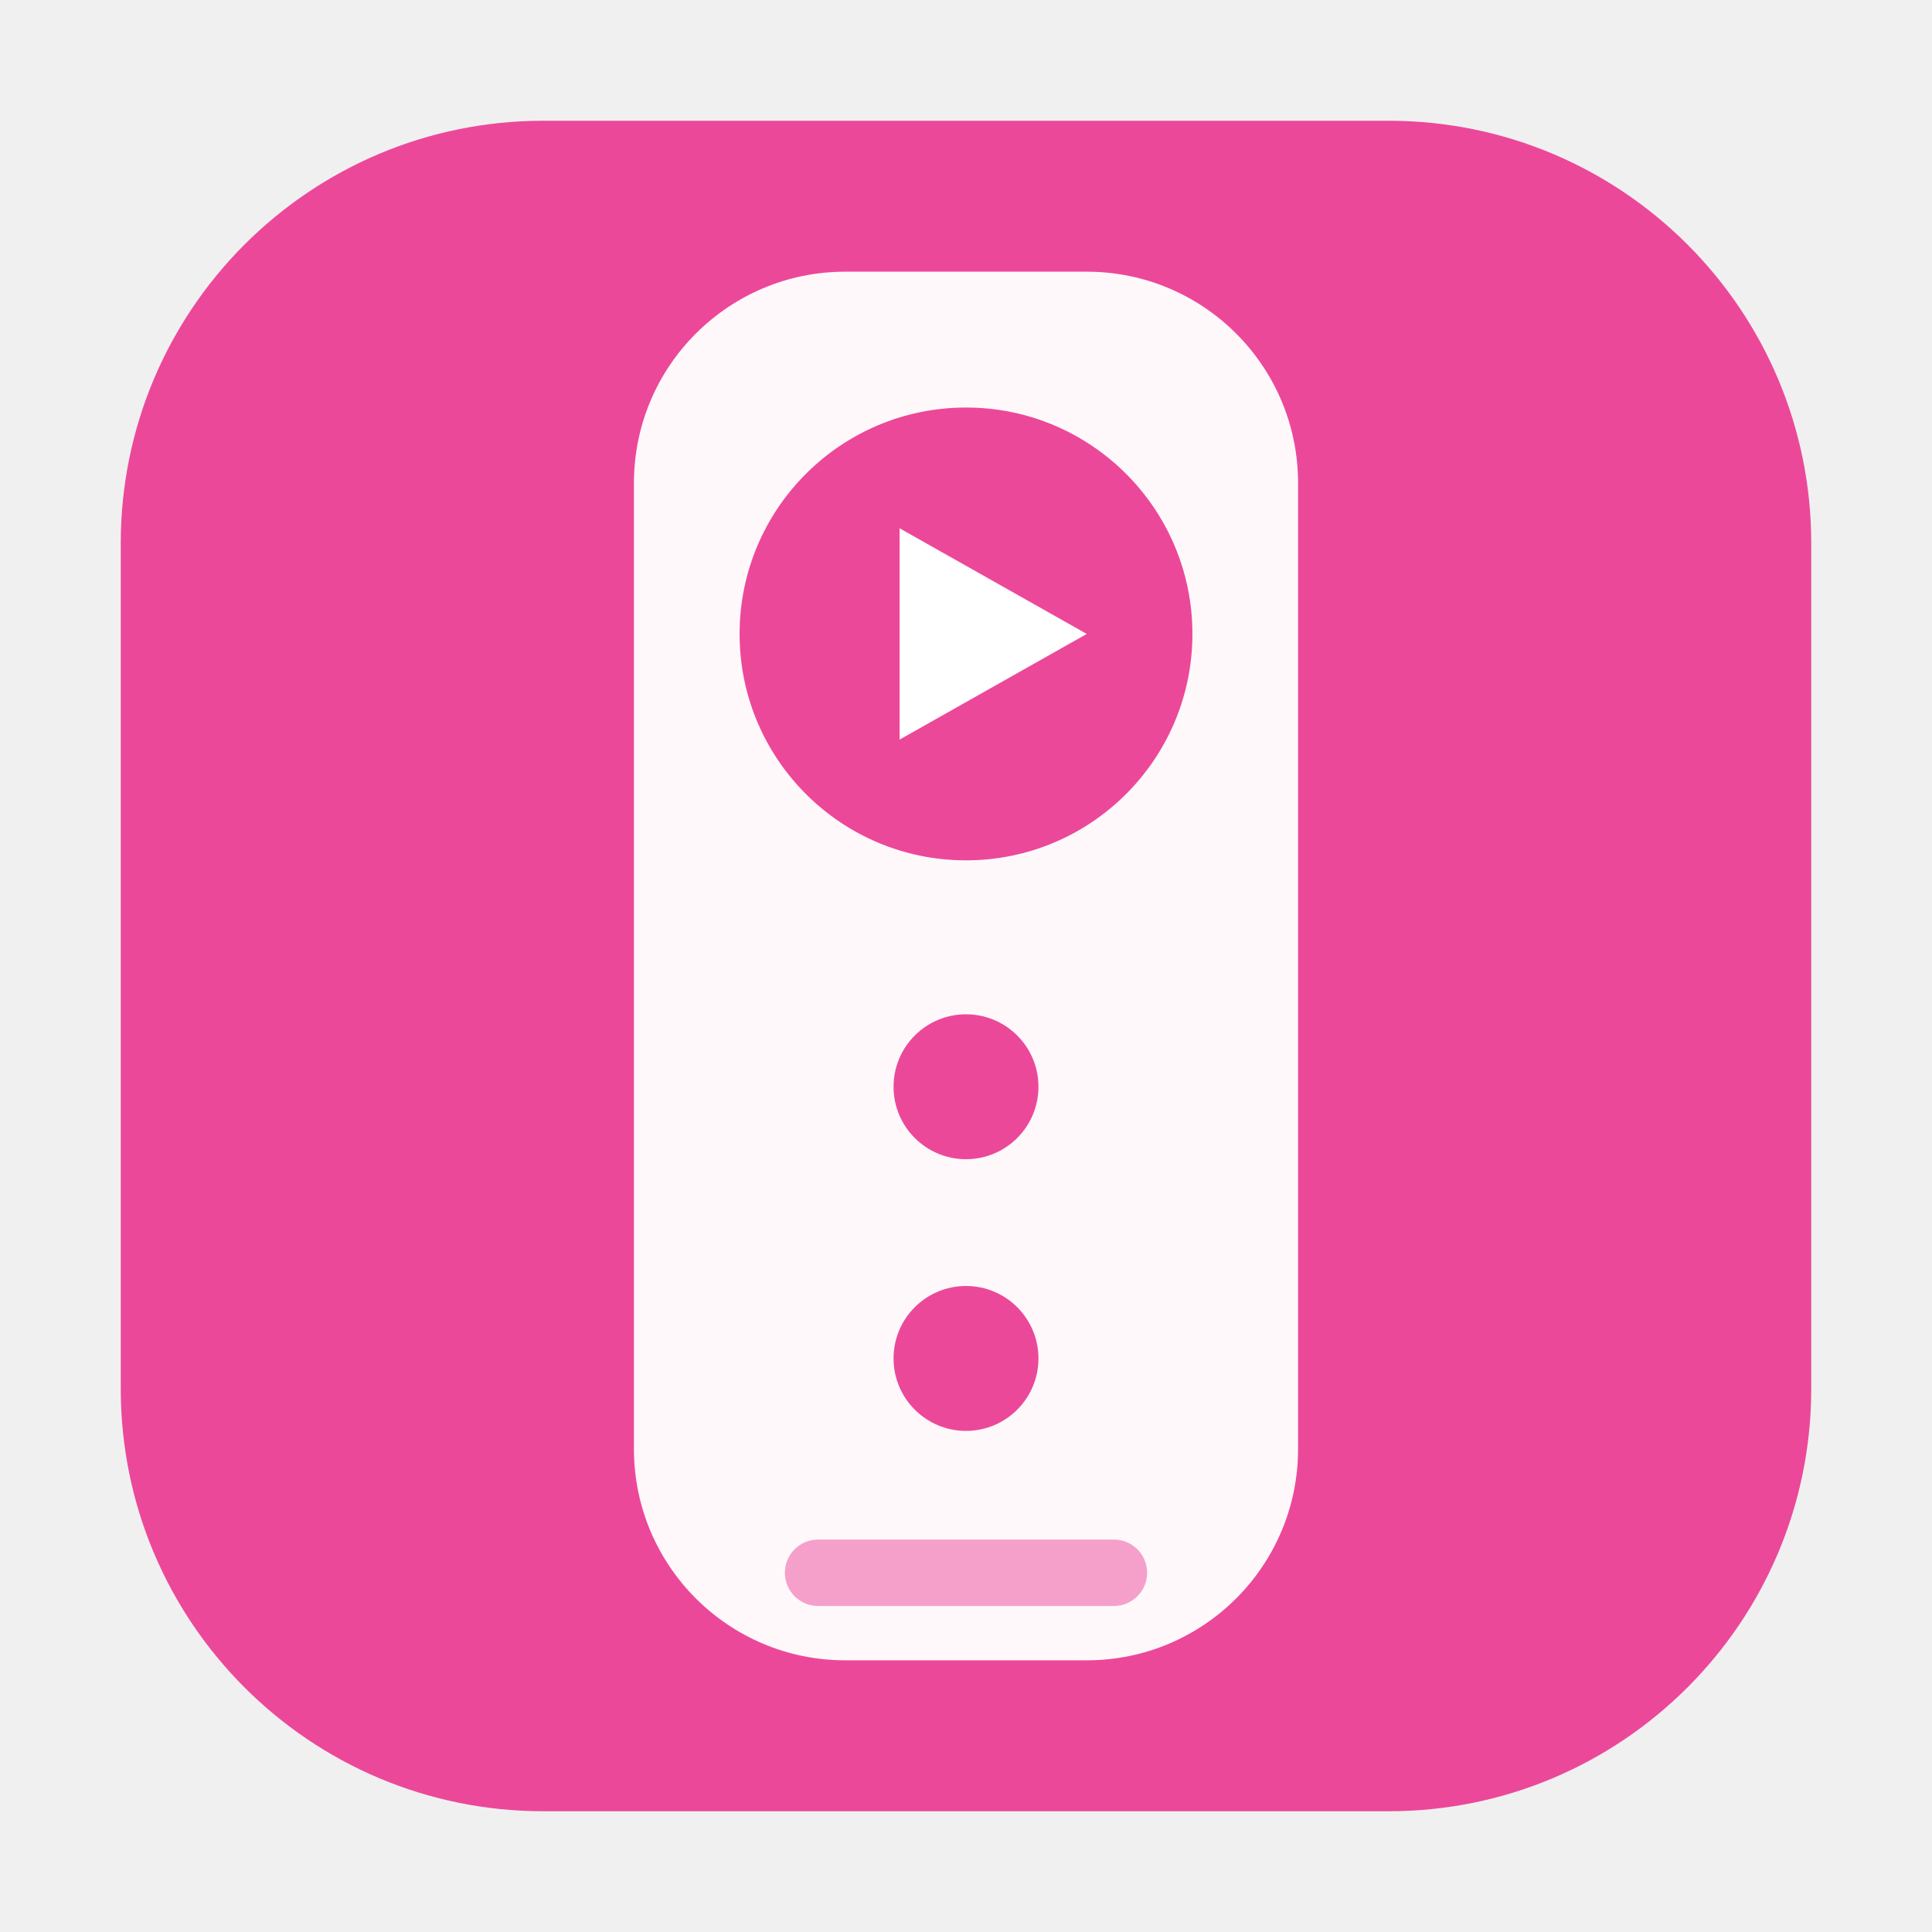
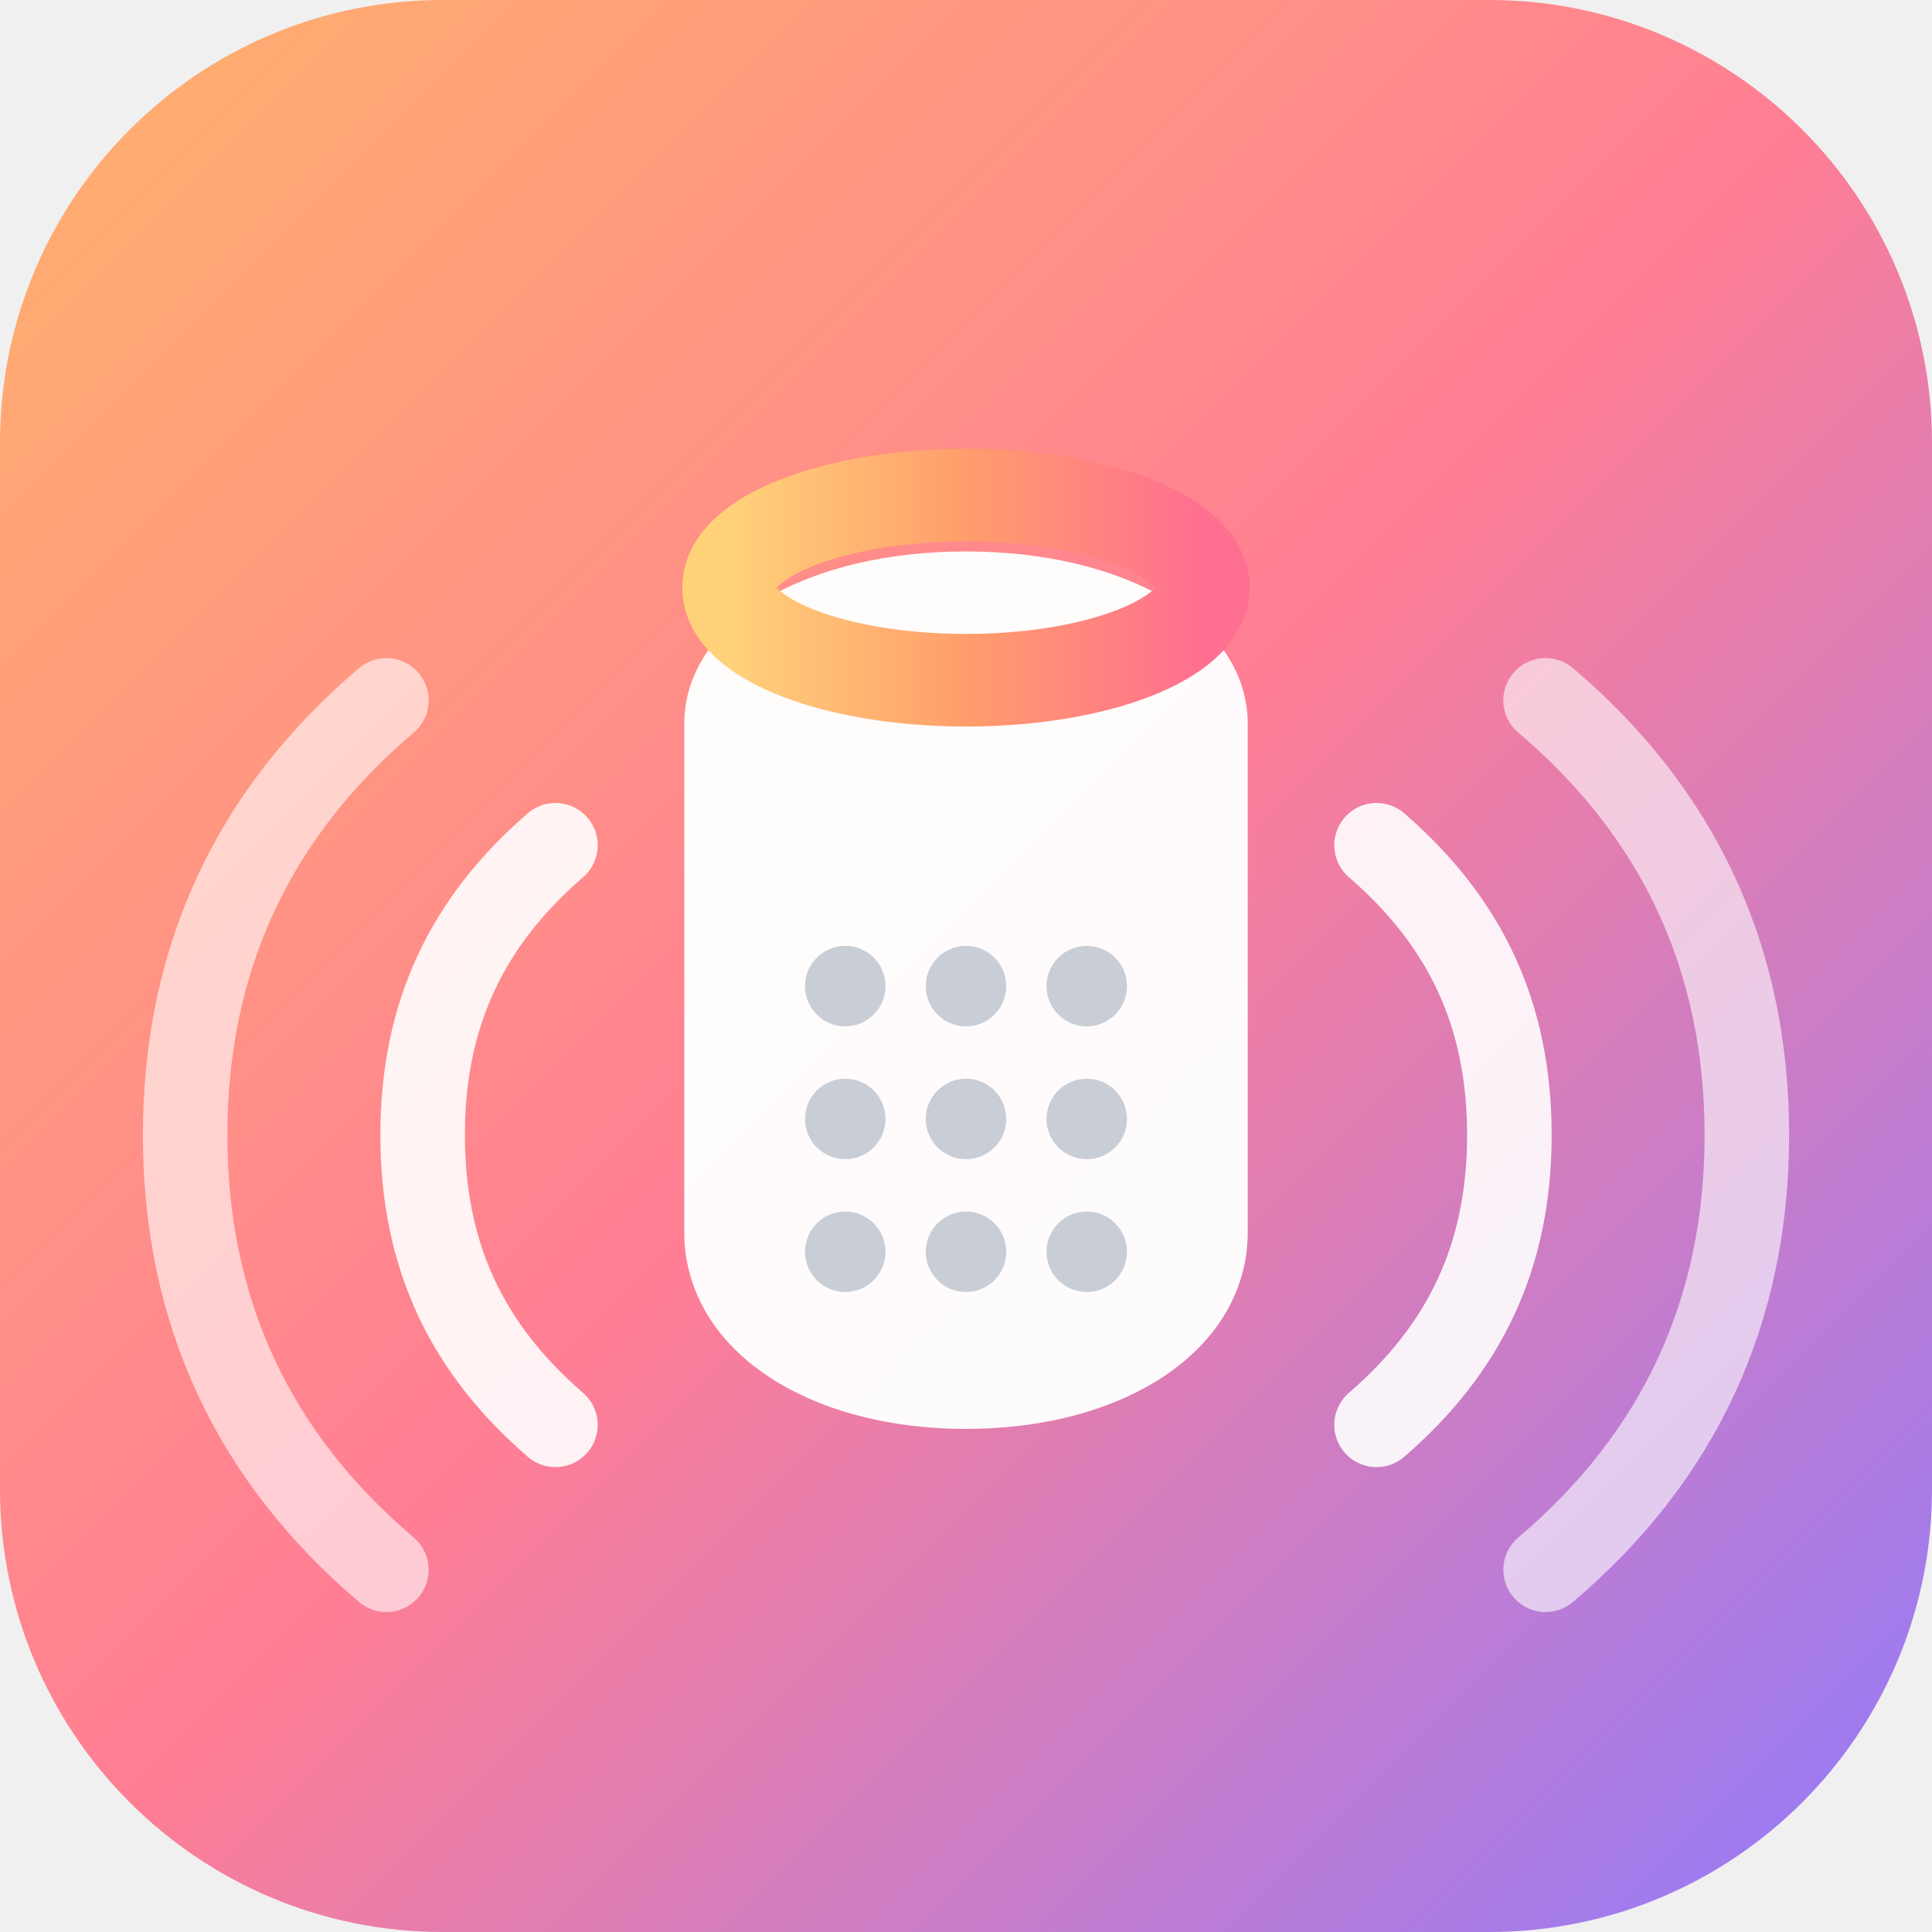
- <svg xmlns="http://www.w3.org/2000/svg" viewBox="0 0 64 64">
-   <rect x="4" y="4" width="56" height="56" rx="14" fill="#ec4899" />
-   <rect x="21" y="9" width="22" height="46" rx="7" fill="#ffffff" opacity="0.96" />
-   <circle cx="32" cy="21" r="7.5" fill="#ec4899" />
-   <path d="M29.8 17.5 L36 21 L29.8 24.5 Z" fill="#ffffff" />
-   <circle cx="32" cy="36" r="2.4" fill="#ec4899" />
-   <circle cx="32" cy="45" r="2.4" fill="#ec4899" />
-   <rect x="26" y="51" width="12" height="2.2" rx="1.1" fill="#ec4899" opacity="0.5" />
+ <svg xmlns="http://www.w3.org/2000/svg" viewBox="0 0 48 48" width="48" height="48">
+   <defs>
+     <linearGradient id="bg" x1="0" y1="0" x2="1" y2="1">
+       <stop offset="0" stop-color="#ffb36b" />
+       <stop offset="0.5" stop-color="#ff7e94" />
+       <stop offset="1" stop-color="#8f7bff" />
+     </linearGradient>
+     <linearGradient id="halo" x1="0" y1="0" x2="1" y2="0">
+       <stop offset="0" stop-color="#ffd27a" />
+       <stop offset="0.5" stop-color="#ff9d6b" />
+       <stop offset="1" stop-color="#ff6f91" />
+     </linearGradient>
+   </defs>
+   <rect width="48" height="48" rx="11" fill="url(#bg)" />
+   <g fill="none" stroke="#ffffff" stroke-linecap="round">
+     <path d="M13.8 21c-2.2 1.9-3.3 4.2-3.3 7.2s1.1 5.3 3.3 7.2" stroke-width="2.1" opacity="0.9" />
+     <path d="M9.6 17.4c-3.3 2.8-5 6.4-5 10.8s1.7 8 5 10.8" stroke-width="2.1" opacity="0.6" />
+     <path d="M34.2 21c2.2 1.9 3.3 4.2 3.3 7.2s-1.1 5.3-3.3 7.2" stroke-width="2.1" opacity="0.9" />
+     <path d="M38.4 17.4c3.3 2.8 5 6.4 5 10.8s-1.7 8-5 10.8" stroke-width="2.1" opacity="0.6" />
+   </g>
+   <path d="M17 18c0-2.6 3.1-4.3 7-4.3s7 1.7 7 4.3v12.6c0 2.9-3 4.9-7 4.9s-7-2-7-4.9z" fill="#ffffff" opacity="0.97" />
+   <ellipse cx="24" cy="14.6" rx="5.9" ry="2.3" fill="none" stroke="url(#halo)" stroke-width="2.3" />
+   <g fill="#c9cdd6">
+     <circle cx="21" cy="24.5" r="1" />
+     <circle cx="24" cy="24.5" r="1" />
+     <circle cx="27" cy="24.5" r="1" />
+     <circle cx="21" cy="27.8" r="1" />
+     <circle cx="24" cy="27.8" r="1" />
+     <circle cx="27" cy="27.8" r="1" />
+     <circle cx="21" cy="31.1" r="1" />
+     <circle cx="24" cy="31.1" r="1" />
+     <circle cx="27" cy="31.1" r="1" />
+   </g>
</svg>
